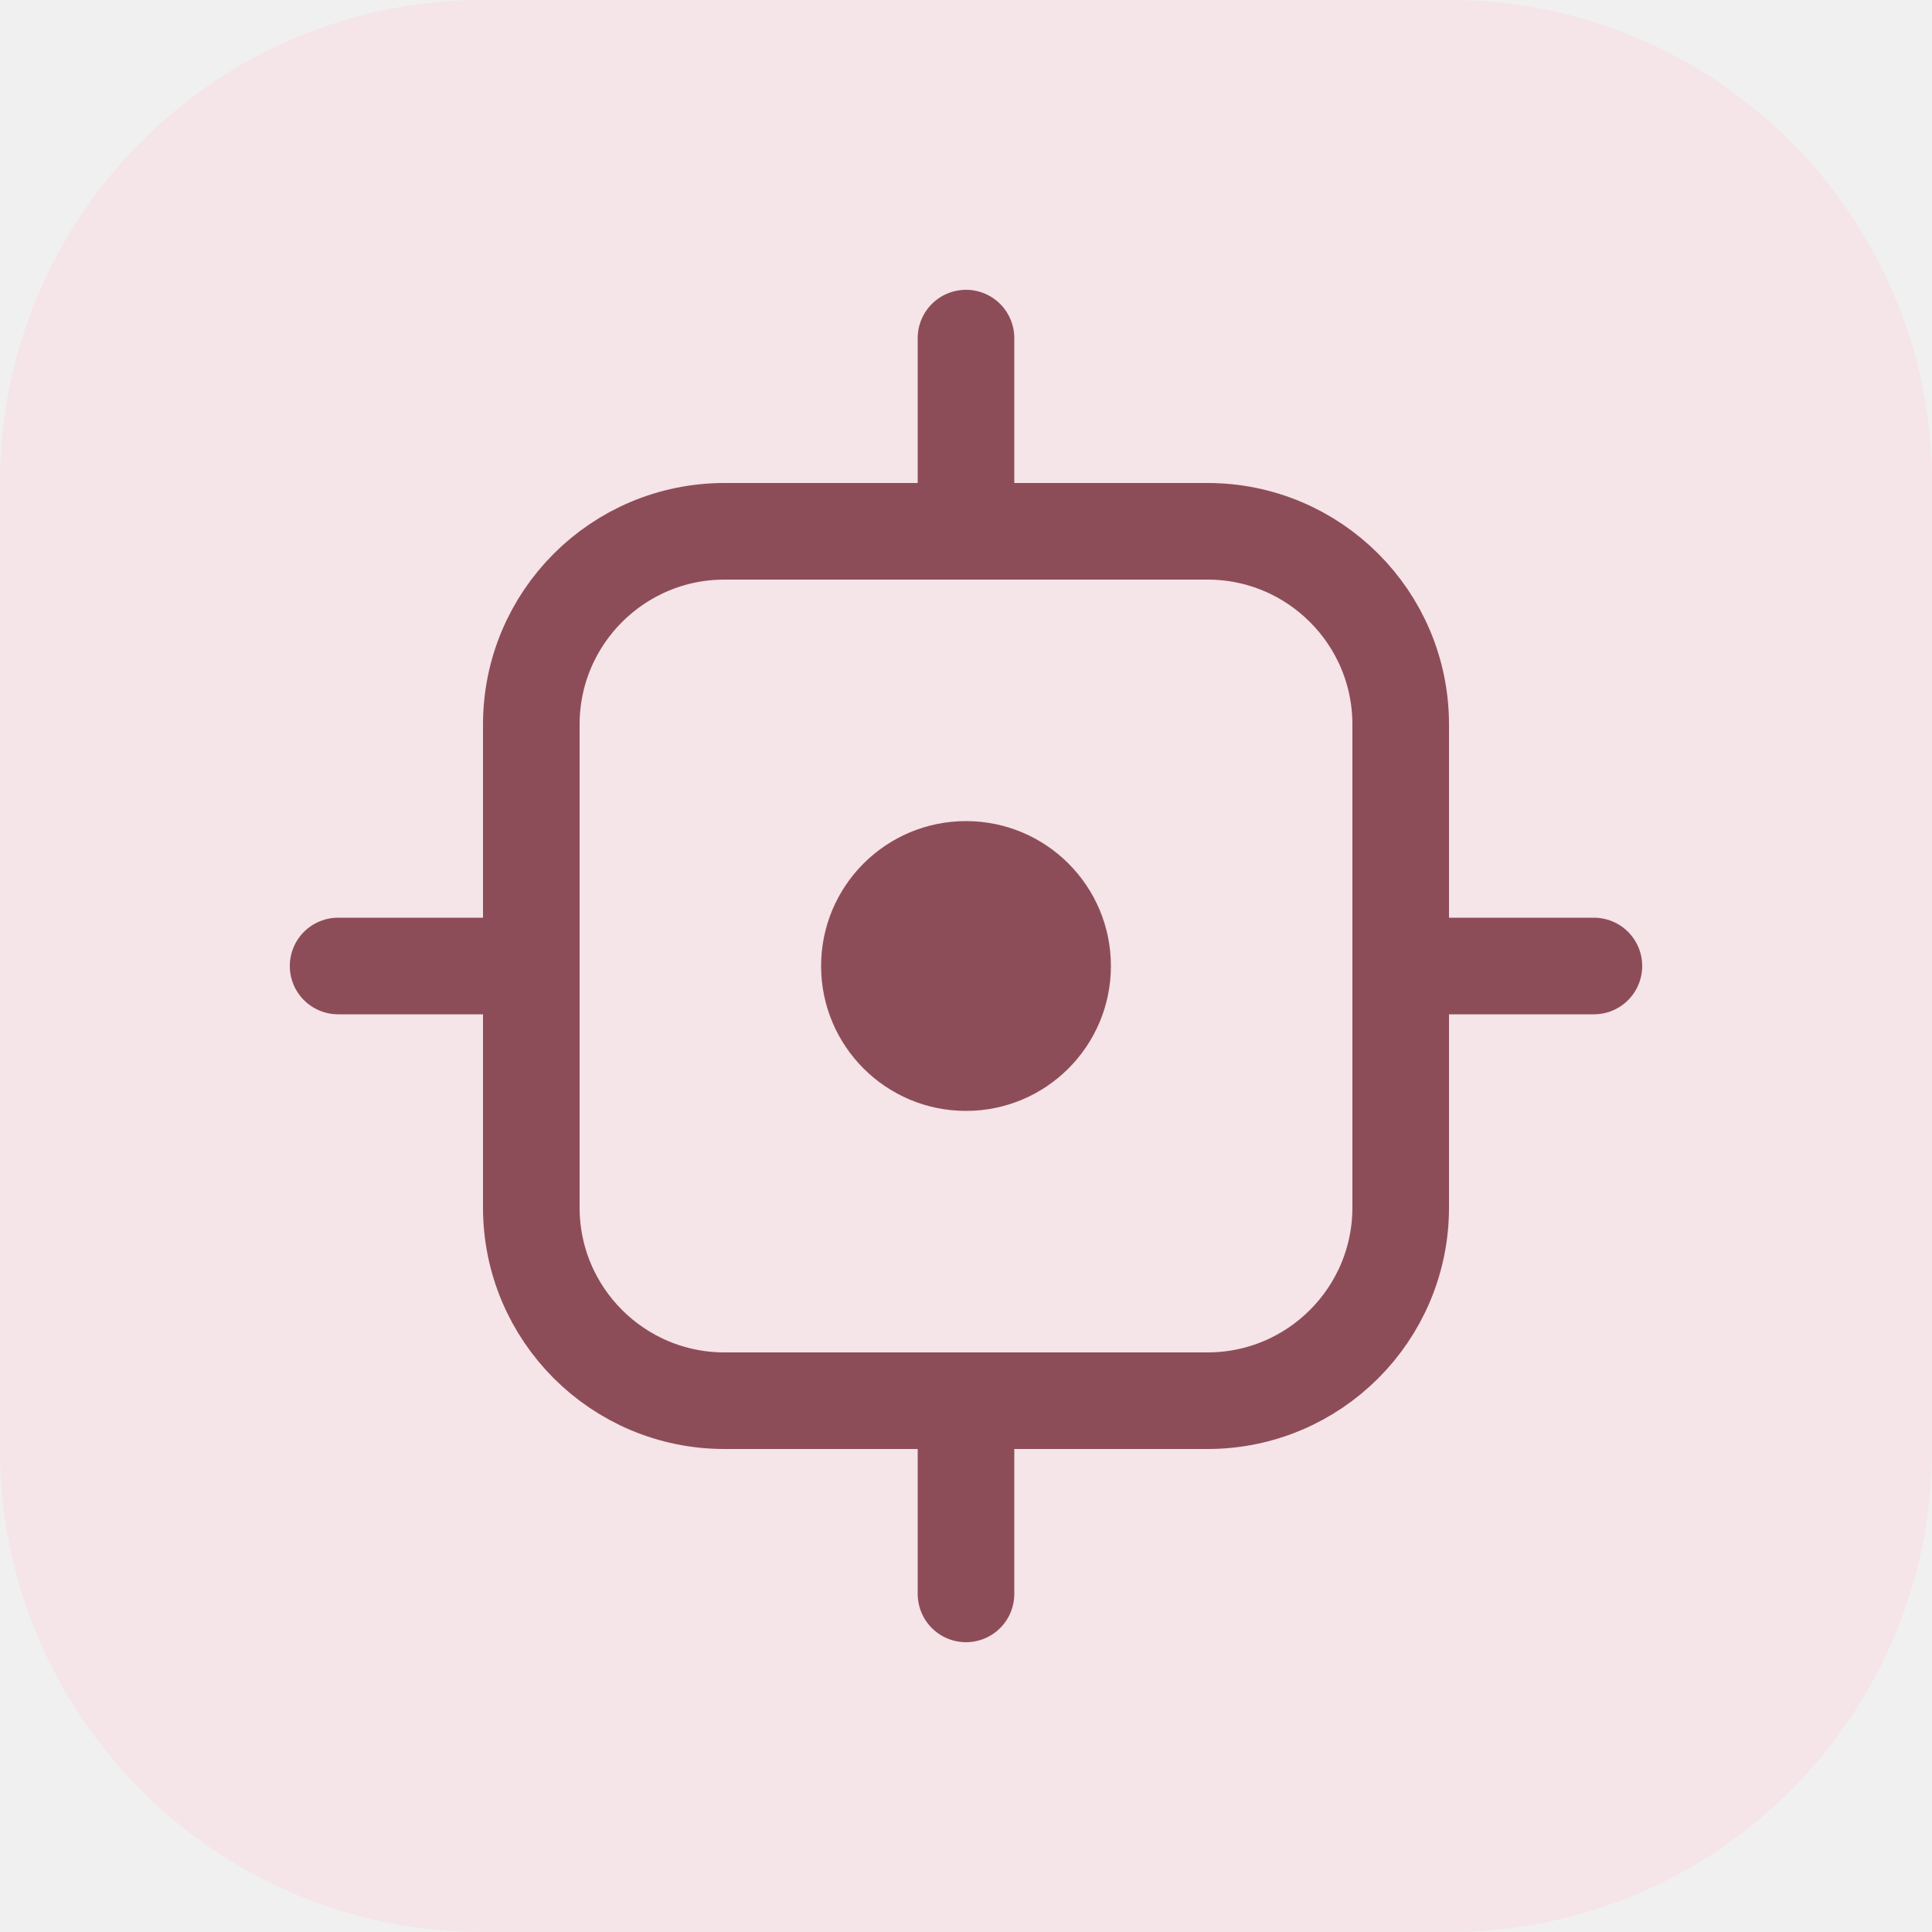
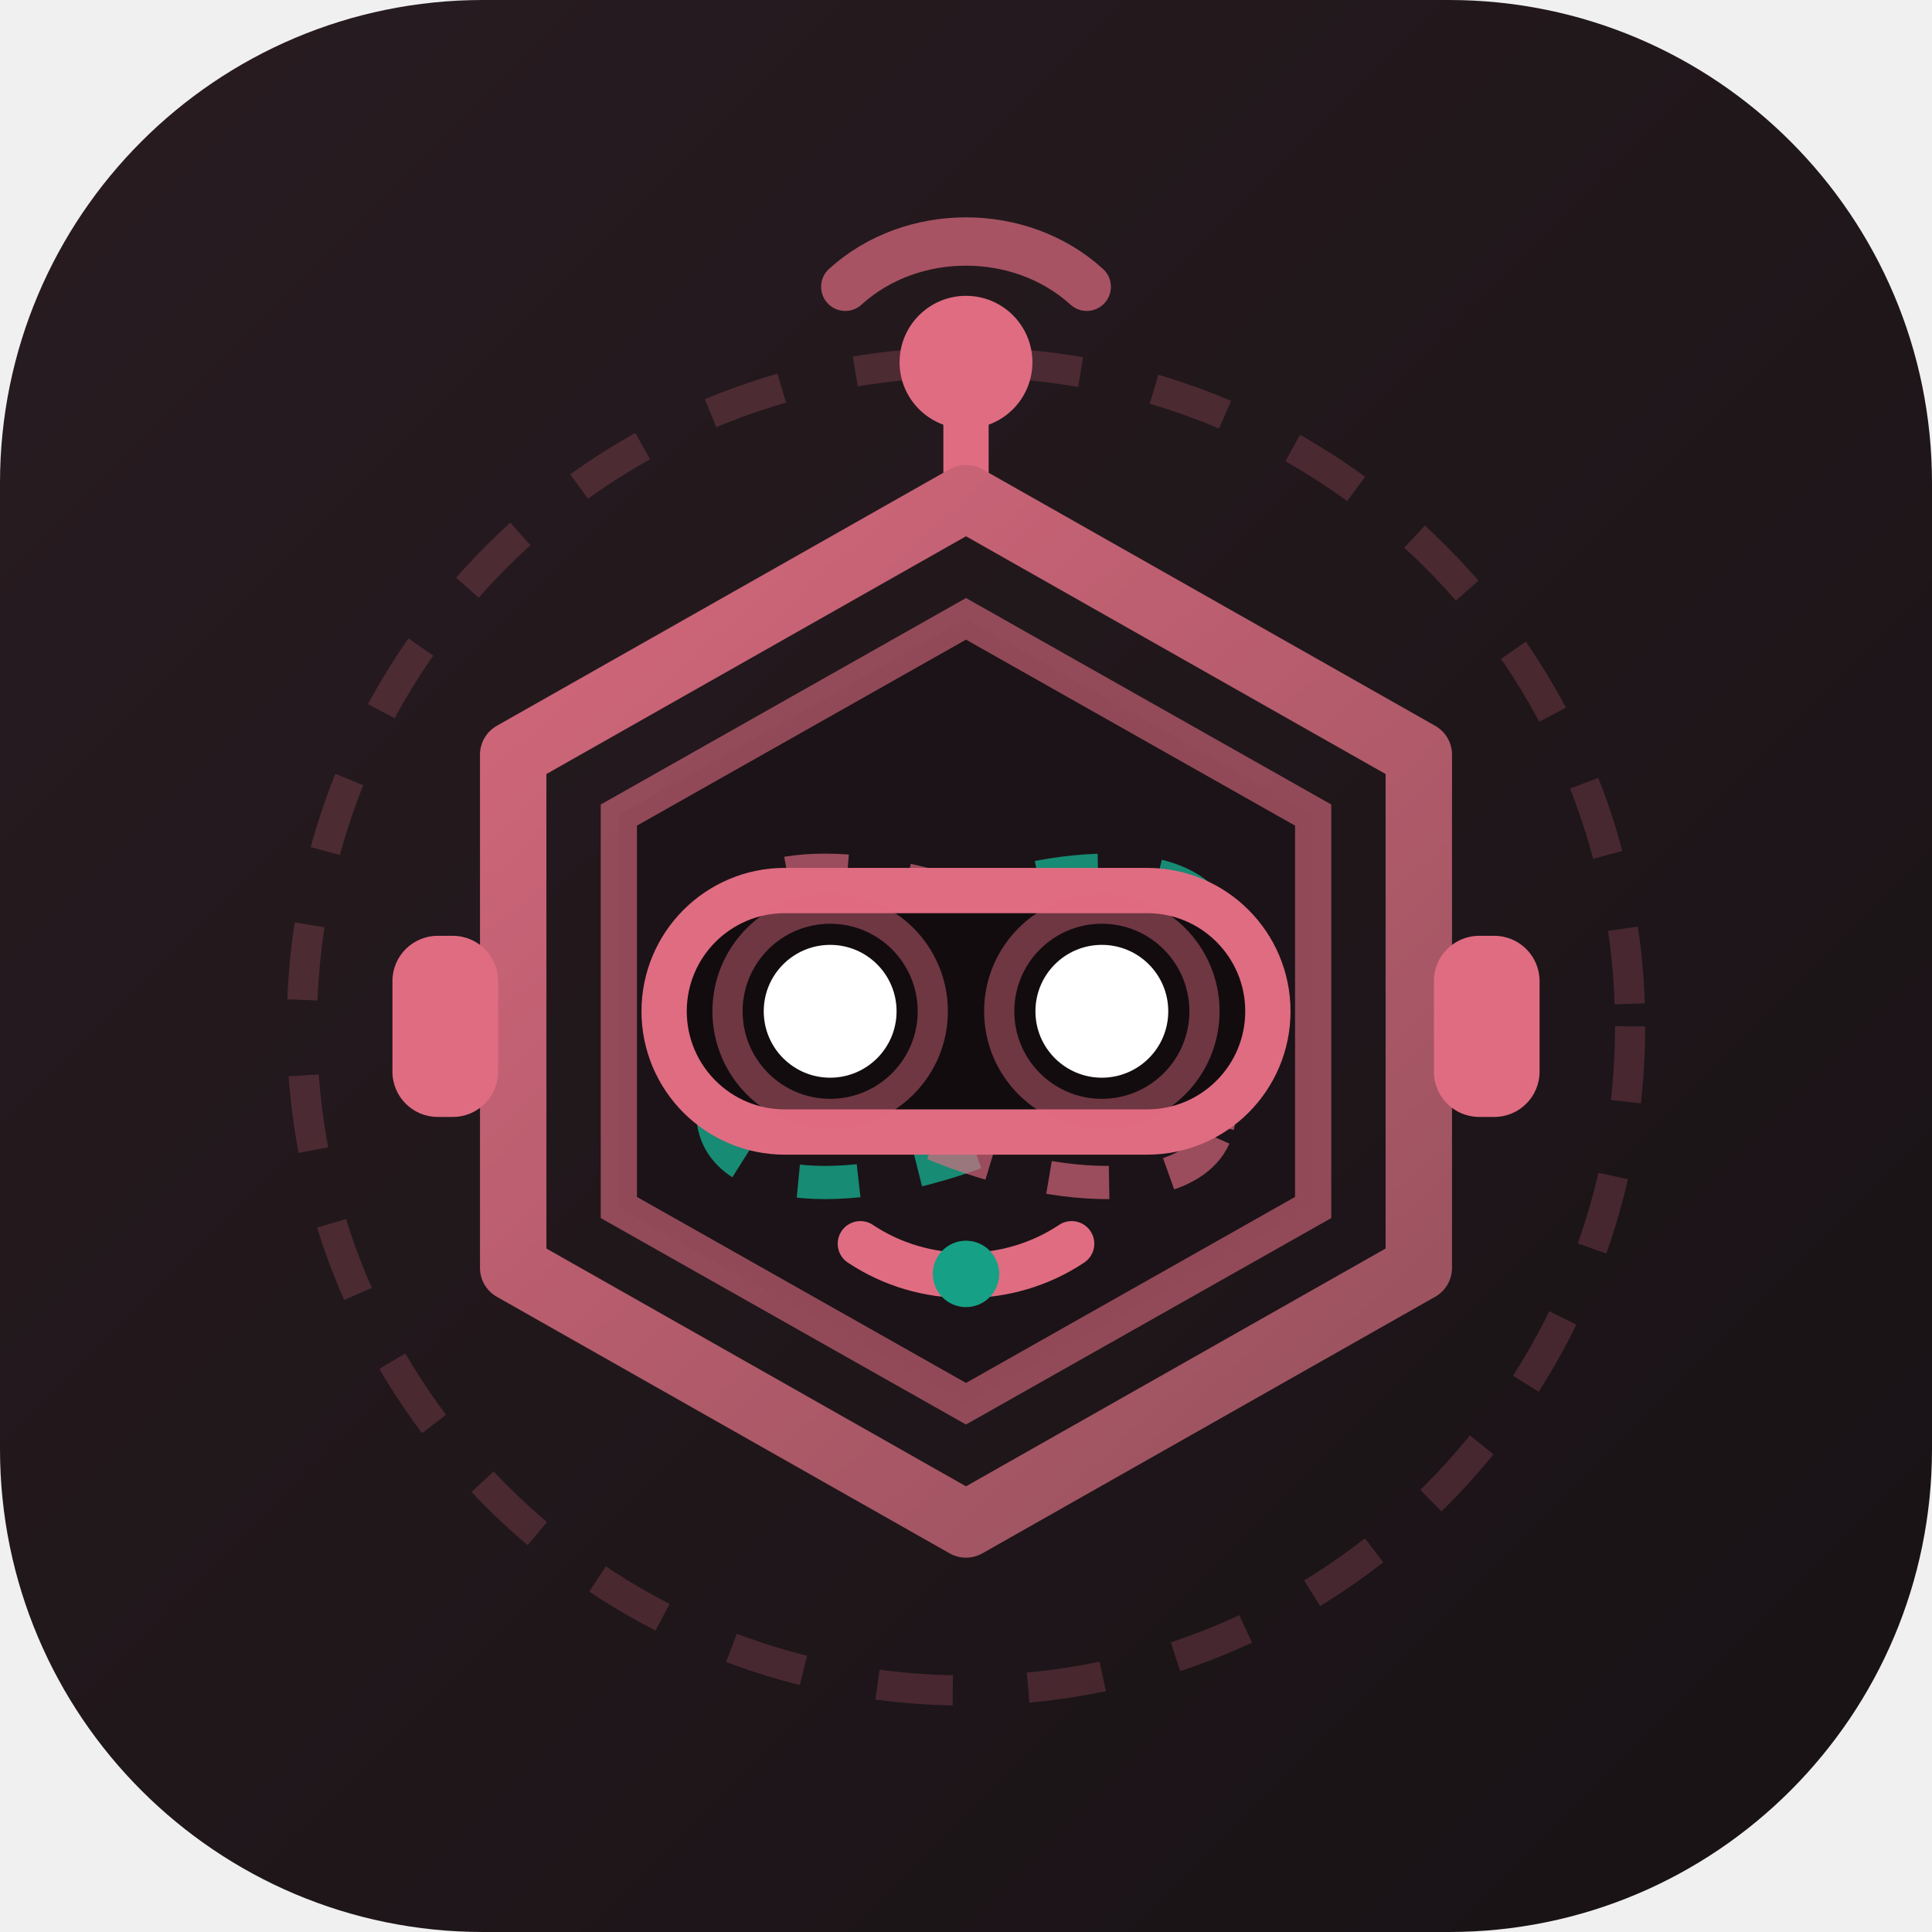
- <svg xmlns="http://www.w3.org/2000/svg" viewBox="0 0 40 40" fill="none">
-   <rect width="40" height="40" rx="10" fill="#F5E4E8" />
-   <rect x="11" y="11" width="18" height="18" rx="4" stroke="#8D4D58" stroke-width="2" />
-   <circle cx="20" cy="20" r="3" fill="#8D4D58" />
-   <path d="M20 7V11M20 29V33M7 20H11M29 20H33" stroke="#8D4D58" stroke-width="2" stroke-linecap="round" />
+ <svg xmlns="http://www.w3.org/2000/svg" viewBox="0 0 64 64" fill="none">
+   <defs>
+     <linearGradient id="bgGrad" x1="0" y1="0" x2="64" y2="64" gradientUnits="userSpaceOnUse">
+       <stop offset="0%" stop-color="#281C21" />
+       <stop offset="100%" stop-color="#181215" />
+     </linearGradient>
+     <linearGradient id="hexGrad" x1="12" y1="10" x2="52" y2="54" gradientUnits="userSpaceOnUse">
+       <stop offset="0%" stop-color="#E06C82" />
+       <stop offset="100%" stop-color="#8D4D58" />
+     </linearGradient>
+   </defs>
+   <rect width="64" height="64" rx="16" fill="url(#bgGrad)" />
+   <circle cx="32" cy="34" r="22" stroke="#E06C82" stroke-opacity="0.22" stroke-width="1" stroke-dasharray="2.5 2.5" />
+   <path d="M28 9.5C30.2 7.5 33.8 7.5 36 9.5" stroke="#E06C82" stroke-width="1.6" stroke-linecap="round" opacity="0.7" />
+   <circle cx="32" cy="12" r="2.2" fill="#E06C82" />
+   <line x1="32" y1="14" x2="32" y2="17" stroke="#E06C82" stroke-width="1.5" />
+   <polygon points="32,16.5 47,25 47,42 32,50.5 17,42 17,25" stroke="url(#hexGrad)" stroke-width="2.2" stroke-linejoin="round" />
+   <rect x="13" y="31" width="3.5" height="6" rx="1.5" fill="#E06C82" />
+   <rect x="47.5" y="31" width="3.5" height="6" rx="1.5" fill="#E06C82" />
+   <polygon points="32,20.5 43.5,27 43.5,40 32,46.5 20.5,40 20.5,27" fill="#1B1317" stroke="#E06C82" stroke-opacity="0.6" stroke-width="1.2" />
+   <ellipse cx="32" cy="34" rx="9" ry="4" transform="rotate(-24 32 34)" stroke="#16A085" stroke-width="1.1" stroke-dasharray="2 2" opacity="0.85" />
+   <ellipse cx="32" cy="34" rx="9" ry="4" transform="rotate(24 32 34)" stroke="#E06C82" stroke-width="1.1" stroke-dasharray="2 2" opacity="0.65" />
+   <rect x="22" y="29.5" width="20" height="8" rx="4" fill="#120C0F" stroke="#E06C82" stroke-width="1.5" />
+   <circle cx="27.5" cy="33.5" r="2.2" fill="#FFFFFF" />
+   <circle cx="27.5" cy="33.5" r="3.4" stroke="#E06C82" stroke-opacity="0.45" stroke-width="1" />
+   <circle cx="36.5" cy="33.5" r="2.2" fill="#FFFFFF" />
+   <circle cx="36.5" cy="33.5" r="3.4" stroke="#E06C82" stroke-opacity="0.45" stroke-width="1" />
+   <path d="M28.5 41.2C30.6 42.6 33.4 42.6 35.5 41.2" stroke="#E06C82" stroke-width="1.5" stroke-linecap="round" />
+   <circle cx="32" cy="42.2" r="1.1" fill="#16A085" />
</svg>
